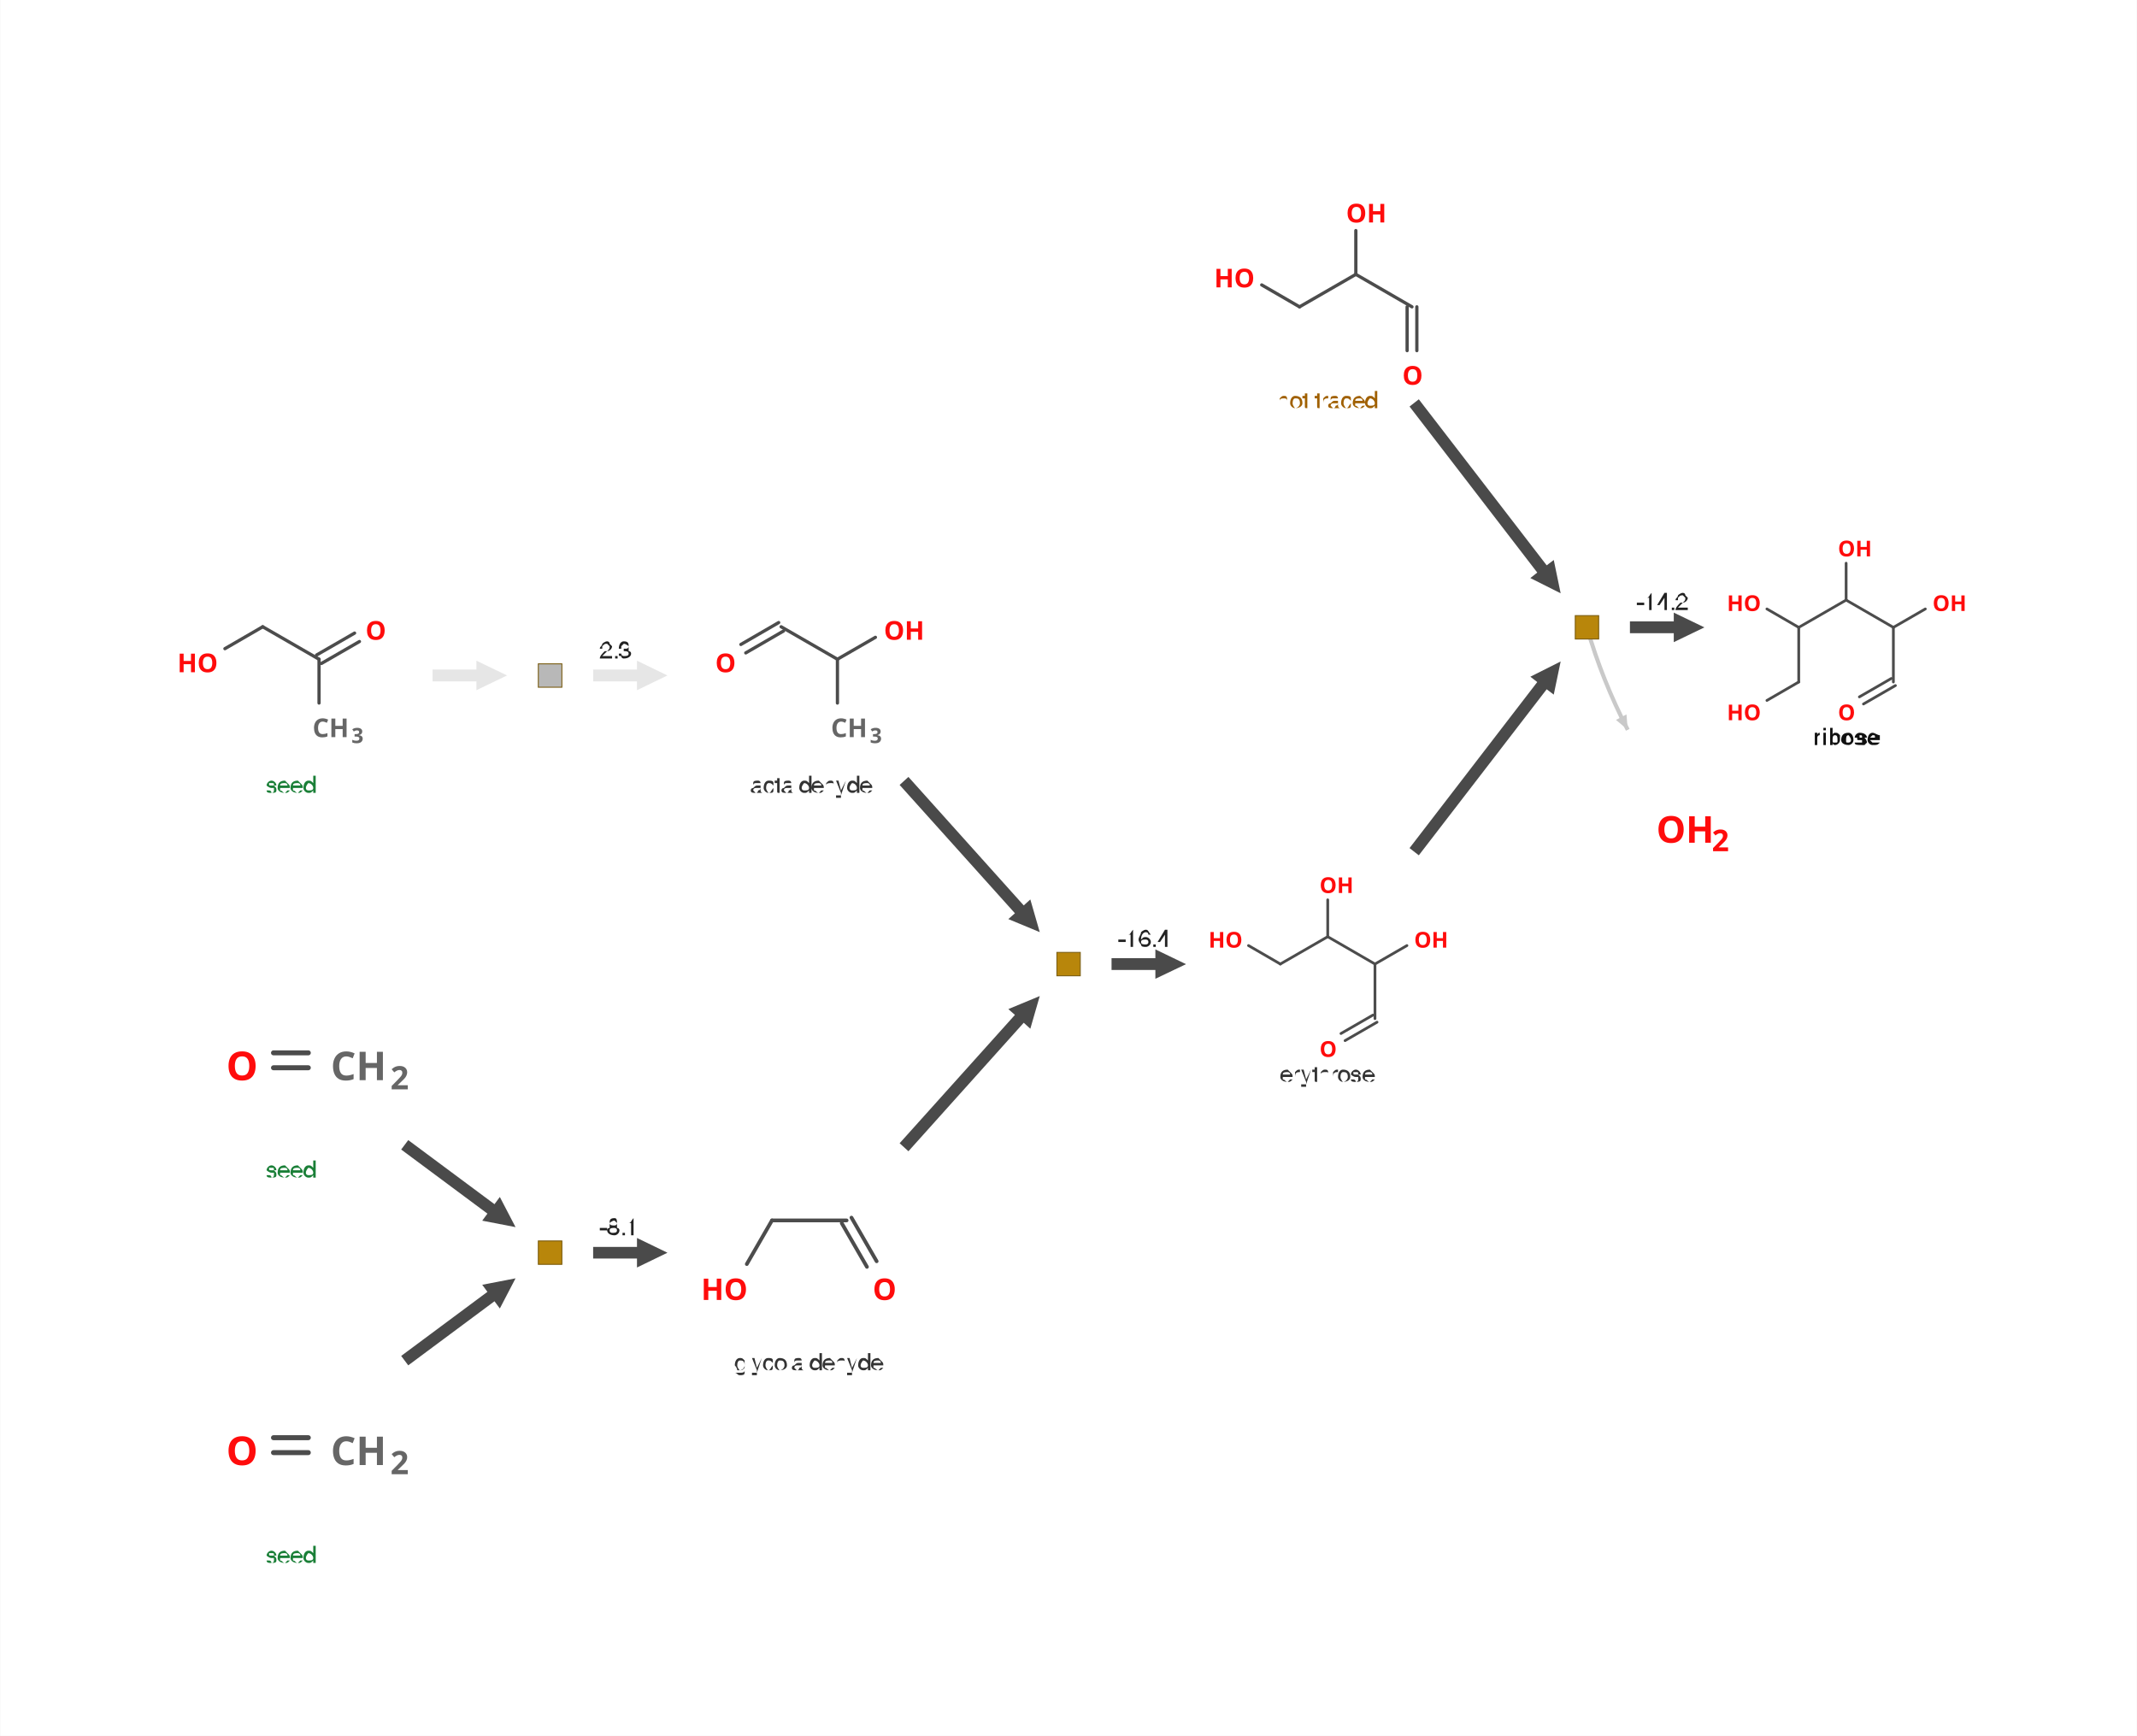
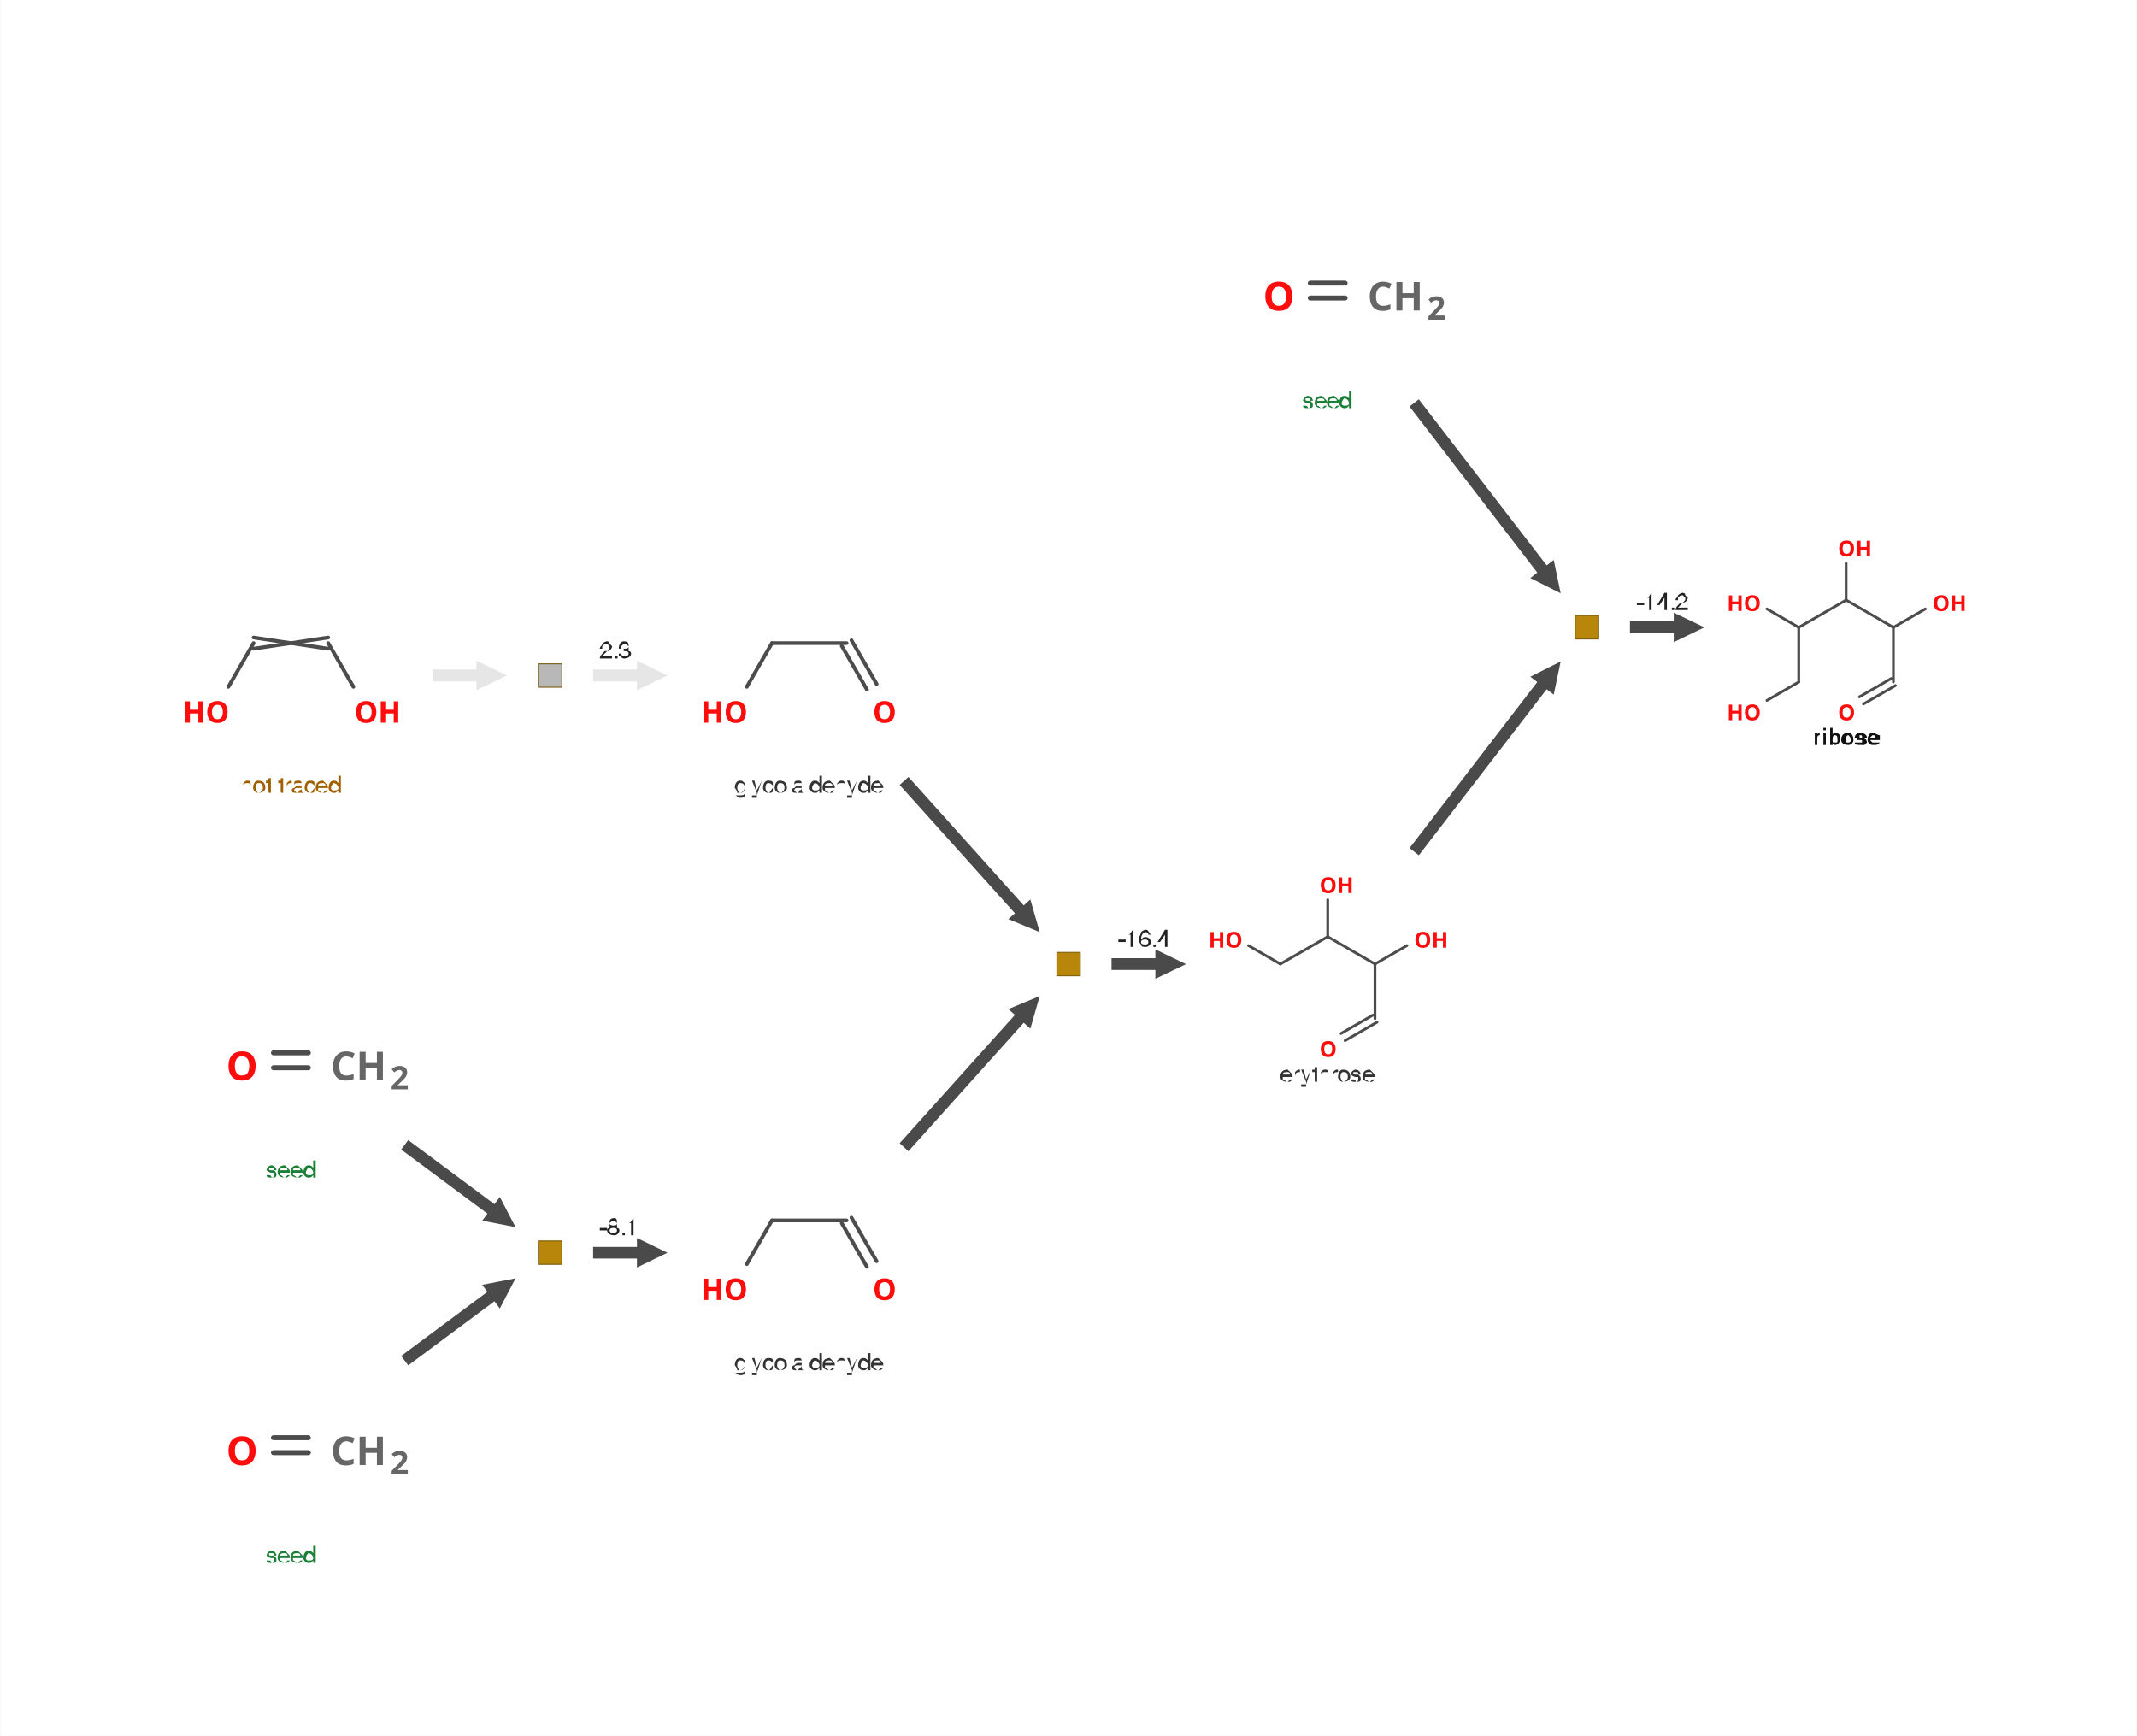
<svg xmlns="http://www.w3.org/2000/svg" width="1156" height="939" viewBox="0 0 1156.00 939.25">
  <rect width="100%" height="100%" fill="white" />
  <g transform="scale(85) translate(11.75,9.2)">
    <path d="M-2.72,-3.755 L-1.906,-4.812 L-1.861,-4.778 L-1.817,-4.989 L-2.01,-4.892 L-1.966,-4.858 L-2.779,-3.801 Z" fill="#4a4a4a" opacity="1.0" />
    <path d="M-2.779,-6.612 L-1.966,-5.555 L-2.01,-5.52 L-1.817,-5.423 L-1.861,-5.635 L-1.906,-5.601 L-2.72,-6.658 Z" fill="#4a4a4a" opacity="1.0" />
    <path d="M-1.376,-5.169 L-1.097,-5.169 L-1.097,-5.112 L-0.902,-5.206 L-1.097,-5.3 L-1.097,-5.244 L-1.376,-5.244 Z" fill="#4a4a4a" opacity="1.0" />
    <path d="M-5.969,-1.871 L-5.235,-2.689 L-5.193,-2.651 L-5.133,-2.859 L-5.333,-2.776 L-5.291,-2.739 L-6.025,-1.922 Z" fill="#4a4a4a" opacity="1.0" />
    <path d="M-6.025,-4.203 L-5.291,-3.386 L-5.333,-3.349 L-5.133,-3.266 L-5.193,-3.474 L-5.235,-3.436 L-5.969,-4.254 Z" fill="#4a4a4a" opacity="1.0" />
    <path d="M-4.676,-3.025 L-4.397,-3.025 L-4.397,-2.969 L-4.202,-3.062 L-4.397,-3.156 L-4.397,-3.1 L-4.676,-3.1 Z" fill="#4a4a4a" opacity="1.0" />
    <path d="M-9.153,-0.508 L-8.604,-0.916 L-8.57,-0.87 L-8.47,-1.062 L-8.682,-1.021 L-8.649,-0.976 L-9.198,-0.568 Z" fill="#4a4a4a" opacity="1.0" />
    <path d="M-9.198,-1.882 L-8.649,-1.474 L-8.682,-1.429 L-8.47,-1.388 L-8.57,-1.58 L-8.604,-1.534 L-9.153,-1.942 Z" fill="#4a4a4a" opacity="1.0" />
    <path d="M-7.976,-1.188 L-7.697,-1.188 L-7.697,-1.131 L-7.503,-1.225 L-7.697,-1.319 L-7.697,-1.262 L-7.976,-1.262 Z" fill="#4a4a4a" opacity="1.0" />
    <path d="M-8.998,-4.862 L-8.719,-4.862 L-8.719,-4.806 L-8.524,-4.9 L-8.719,-4.994 L-8.719,-4.938 L-8.998,-4.938 Z" fill="#b8b8b8" opacity="0.35" />
    <path d="M-7.976,-4.862 L-7.697,-4.862 L-7.697,-4.806 L-7.503,-4.9 L-7.697,-4.994 L-7.697,-4.938 L-7.976,-4.938 Z" fill="#b8b8b8" opacity="0.35" />
-     <path d="M-1.65,-5.206 Q-1.552,-4.867 -1.39,-4.554" fill="none" stroke="#c9c9c9" stroke-width="0.026" />
-     <path d="M-1.39,-4.554 L-1.465,-4.617 L-1.398,-4.652 Z" fill="#c9c9c9" />
-     <svg x="-1.738" y="-4.542" width="1.178" height="1.178" viewBox="0 0 100 100" preserveAspectRatio="xMidYMid meet">
-       <g transform="translate(0,0)">
-         <svg width="100" height="100" x="0" y="0" viewBox="0 0 80 80" font-family="sans-serif" stroke="rgb(76,76,76)" stroke-width="2" stroke-linecap="round">
-           <text x="36" y="48" fill="rgb(255,12,12)" stroke-width="0" font-weight="bold" font-size="16">OH</text>
-           <text x="60" y="51.68" fill="rgb(255,12,12)" stroke-width="0" font-weight="bold" font-size="13">2</text>
-         </svg>
-       </g>
-       <text font-size="18" fill="gray" font-family="sans-serif" x="10" y="20" />
-     </svg>
    <svg x="-0.95" y="-6.156" width="1.9" height="1.9" viewBox="0 0 100 100" preserveAspectRatio="xMidYMid meet">
      <g transform="translate(0,0)">
        <svg width="100" height="100" x="0" y="0" viewBox="0 0 218.564 200" font-family="sans-serif" stroke="rgb(76,76,76)" stroke-width="2" stroke-linecap="round">
          <line x1="119.0" y1="150.9" x2="142.4" y2="137.4" opacity="1.0" stroke="rgb(76,76,76)" stroke-width="2.0" />
          <line x1="122.0" y1="156.1" x2="145.4" y2="142.6" opacity="1.0" stroke="rgb(76,76,76)" stroke-width="2.0" />
          <line x1="143.9" y1="140.0" x2="143.9" y2="100.0" opacity="1.0" stroke="rgb(76,76,76)" stroke-width="2.0" />
          <line x1="143.9" y1="100.0" x2="167.3" y2="86.5" opacity="1.0" stroke="rgb(76,76,76)" stroke-width="2.0" />
          <line x1="143.9" y1="100.0" x2="109.3" y2="80.0" opacity="1.0" stroke="rgb(76,76,76)" stroke-width="2.0" />
          <line x1="109.3" y1="80.0" x2="109.3" y2="53.0" opacity="1.0" stroke="rgb(76,76,76)" stroke-width="2.0" />
          <line x1="109.3" y1="80.0" x2="74.6" y2="100.0" opacity="1.0" stroke="rgb(76,76,76)" stroke-width="2.0" />
          <line x1="74.6" y1="100.0" x2="51.3" y2="86.5" opacity="1.0" stroke="rgb(76,76,76)" stroke-width="2.0" />
          <line x1="74.6" y1="100.0" x2="74.6" y2="140.0" opacity="1.0" stroke="rgb(76,76,76)" stroke-width="2.0" />
          <line x1="74.6" y1="140.0" x2="51.3" y2="153.5" opacity="1.0" stroke="rgb(76,76,76)" stroke-width="2.0" />
          <text x="103.282" y="168" fill="rgb(255,12,12)" stroke-width="0" font-weight="bold" font-size="16">O</text>
          <text x="172.564" y="88" fill="rgb(255,12,12)" stroke-width="0" font-weight="bold" font-size="16">OH</text>
          <text x="103.282" y="48" fill="rgb(255,12,12)" stroke-width="0" font-weight="bold" font-size="16">OH</text>
          <text x="22" y="88" fill="rgb(255,12,12)" stroke-width="0" font-weight="bold" font-size="16">HO</text>
          <text x="22" y="168" fill="rgb(255,12,12)" stroke-width="0" font-weight="bold" font-size="16">HO</text>
        </svg>
      </g>
      <text font-size="18" fill="gray" font-family="sans-serif" x="10" y="20" />
    </svg>
    <text x="0" y="-4.458" font-family="Helvetica, Arial, sans-serif" font-size="0.145" text-anchor="middle" fill="#111" font-weight="bold">ribose</text>
    <path d="M-1.575,-5.281 L-1.724,-5.281 L-1.724,-5.132 L-1.575,-5.132 Z" fill="#b8860b" stroke="#7a5c10" stroke-width="0.006" />
    <text x="-1.333" y="-5.315" font-family="Helvetica, Arial, sans-serif" font-size="0.145" text-anchor="start" fill="#222" font-weight="normal">-14.2</text>
    <svg x="-4.25" y="-4.013" width="1.9" height="1.9" viewBox="0 0 100 100" preserveAspectRatio="xMidYMid meet">
      <g transform="translate(0,0)">
        <svg width="100" height="100" x="0" y="0" viewBox="0 0 218.564 200" font-family="sans-serif" stroke="rgb(76,76,76)" stroke-width="2" stroke-linecap="round">
          <line x1="119.0" y1="150.9" x2="142.4" y2="137.4" opacity="1.0" stroke="rgb(76,76,76)" stroke-width="2.0" />
          <line x1="122.0" y1="156.1" x2="145.4" y2="142.6" opacity="1.0" stroke="rgb(76,76,76)" stroke-width="2.0" />
          <line x1="143.9" y1="140.0" x2="143.9" y2="100.0" opacity="1.0" stroke="rgb(76,76,76)" stroke-width="2.0" />
          <line x1="143.9" y1="100.0" x2="167.3" y2="86.5" opacity="1.0" stroke="rgb(76,76,76)" stroke-width="2.0" />
          <line x1="143.9" y1="100.0" x2="109.3" y2="80.0" opacity="1.0" stroke="rgb(76,76,76)" stroke-width="2.0" />
          <line x1="109.3" y1="80.0" x2="109.3" y2="53.0" opacity="1.0" stroke="rgb(76,76,76)" stroke-width="2.0" />
          <line x1="109.3" y1="80.0" x2="74.6" y2="100.0" opacity="1.0" stroke="rgb(76,76,76)" stroke-width="2.0" />
          <line x1="74.6" y1="100.0" x2="51.3" y2="86.5" opacity="1.0" stroke="rgb(76,76,76)" stroke-width="2.0" />
          <text x="103.282" y="168" fill="rgb(255,12,12)" stroke-width="0" font-weight="bold" font-size="16">O</text>
          <text x="172.564" y="88" fill="rgb(255,12,12)" stroke-width="0" font-weight="bold" font-size="16">OH</text>
          <text x="103.282" y="48" fill="rgb(255,12,12)" stroke-width="0" font-weight="bold" font-size="16">OH</text>
          <text x="22" y="88" fill="rgb(255,12,12)" stroke-width="0" font-weight="bold" font-size="16">HO</text>
        </svg>
      </g>
      <text font-size="18" fill="gray" font-family="sans-serif" x="10" y="20" />
    </svg>
    <text x="-3.3" y="-2.314" font-family="Helvetica, Arial, sans-serif" font-size="0.145" text-anchor="middle" fill="#333" font-weight="normal">erythrose</text>
    <path d="M-4.875,-3.137 L-5.024,-3.137 L-5.024,-2.988 L-4.875,-2.988 Z" fill="#b8860b" stroke="#7a5c10" stroke-width="0.006" />
    <text x="-4.633" y="-3.171" font-family="Helvetica, Arial, sans-serif" font-size="0.145" text-anchor="start" fill="#222" font-weight="normal">-16.4</text>
    <svg x="-7.55" y="-2.175" width="1.9" height="1.9" viewBox="0 0 100 100" preserveAspectRatio="xMidYMid meet">
      <g transform="translate(0,0)">
        <svg width="100" height="100" x="0" y="0" viewBox="0 0 160 114.641" font-family="sans-serif" stroke="rgb(76,76,76)" stroke-width="2" stroke-linecap="round">
          <line x1="110.9" y1="64.9" x2="97.4" y2="41.5" opacity="1.0" stroke="rgb(76,76,76)" stroke-width="2.0" />
          <line x1="116.1" y1="61.9" x2="102.6" y2="38.5" opacity="1.0" stroke="rgb(76,76,76)" stroke-width="2.0" />
          <line x1="100.0" y1="40.0" x2="60.0" y2="40.0" opacity="1.0" stroke="rgb(76,76,76)" stroke-width="2.0" />
          <line x1="60.0" y1="40.0" x2="46.5" y2="63.4" opacity="1.0" stroke="rgb(76,76,76)" stroke-width="2.0" />
          <text x="114" y="82.641" fill="rgb(255,12,12)" stroke-width="0" font-weight="bold" font-size="16">O</text>
          <text x="22" y="82.641" fill="rgb(255,12,12)" stroke-width="0" font-weight="bold" font-size="16">HO</text>
        </svg>
      </g>
      <text font-size="18" fill="gray" font-family="sans-serif" x="10" y="20" />
    </svg>
    <text x="-6.6" y="-0.476" font-family="Helvetica, Arial, sans-serif" font-size="0.145" text-anchor="middle" fill="#333" font-weight="normal">glycolaldehyde</text>
    <path d="M-8.175,-1.3 L-8.325,-1.3 L-8.325,-1.151 L-8.175,-1.151 Z" fill="#b8860b" stroke="#7a5c10" stroke-width="0.006" />
    <text x="-7.933" y="-1.334" font-family="Helvetica, Arial, sans-serif" font-size="0.145" text-anchor="start" fill="#222" font-weight="normal">-8.1</text>
    <svg x="-10.85" y="-0.95" width="1.9" height="1.9" viewBox="0 0 100 100" preserveAspectRatio="xMidYMid meet">
      <g transform="translate(0,0)">
        <svg width="100" height="100" x="0" y="0" viewBox="0 0 120 80" font-family="sans-serif" stroke="rgb(76,76,76)" stroke-width="2" stroke-linecap="round">
          <line x1="67.0" y1="43.0" x2="53.0" y2="43.0" opacity="1.0" stroke="rgb(76,76,76)" stroke-width="2.0" />
          <line x1="67.0" y1="37.0" x2="53.0" y2="37.0" opacity="1.0" stroke="rgb(76,76,76)" stroke-width="2.0" />
          <text x="76" y="48" fill="rgb(102,102,102)" stroke-width="0" font-weight="bold" font-size="16">CH</text>
          <text x="100" y="51.68" fill="rgb(102,102,102)" stroke-width="0" font-weight="bold" font-size="13">2</text>
          <text x="34" y="48" fill="rgb(255,12,12)" stroke-width="0" font-weight="bold" font-size="16">O</text>
        </svg>
      </g>
      <text font-size="18" fill="gray" font-family="sans-serif" x="10" y="20" />
    </svg>
    <text x="-9.9" y="0.749" font-family="Helvetica, Arial, sans-serif" font-size="0.145" text-anchor="middle" fill="#1a7f37" font-weight="normal">seed</text>
    <svg x="-10.85" y="-3.4" width="1.9" height="1.9" viewBox="0 0 100 100" preserveAspectRatio="xMidYMid meet">
      <g transform="translate(0,0)">
        <svg width="100" height="100" x="0" y="0" viewBox="0 0 120 80" font-family="sans-serif" stroke="rgb(76,76,76)" stroke-width="2" stroke-linecap="round">
          <line x1="67.0" y1="43.0" x2="53.0" y2="43.0" opacity="1.0" stroke="rgb(76,76,76)" stroke-width="2.0" />
          <line x1="67.0" y1="37.0" x2="53.0" y2="37.0" opacity="1.0" stroke="rgb(76,76,76)" stroke-width="2.0" />
          <text x="76" y="48" fill="rgb(102,102,102)" stroke-width="0" font-weight="bold" font-size="16">CH</text>
          <text x="100" y="51.68" fill="rgb(102,102,102)" stroke-width="0" font-weight="bold" font-size="13">2</text>
          <text x="34" y="48" fill="rgb(255,12,12)" stroke-width="0" font-weight="bold" font-size="16">O</text>
        </svg>
      </g>
      <text font-size="18" fill="gray" font-family="sans-serif" x="10" y="20" />
    </svg>
    <text x="-9.9" y="-1.702" font-family="Helvetica, Arial, sans-serif" font-size="0.145" text-anchor="middle" fill="#1a7f37" font-weight="normal">seed</text>
    <svg x="-7.55" y="-5.85" width="1.9" height="1.9" viewBox="0 0 100 100" preserveAspectRatio="xMidYMid meet">
      <g transform="translate(0,0)">
-         <svg width="100" height="100" x="0" y="0" viewBox="0 0 183.923 140" font-family="sans-serif" stroke="rgb(76,76,76)" stroke-width="2" stroke-linecap="round">
-           <line x1="109.3" y1="87.0" x2="109.3" y2="60.0" opacity="1.0" stroke="rgb(76,76,76)" stroke-width="2.0" />
-           <line x1="109.3" y1="60.0" x2="132.7" y2="46.5" opacity="1.0" stroke="rgb(76,76,76)" stroke-width="2.0" />
-           <line x1="109.3" y1="60.0" x2="74.6" y2="40.0" opacity="1.0" stroke="rgb(76,76,76)" stroke-width="2.0" />
-           <line x1="76.1" y1="42.6" x2="52.8" y2="56.1" opacity="1.0" stroke="rgb(76,76,76)" stroke-width="2.0" />
-           <line x1="73.1" y1="37.4" x2="49.8" y2="50.9" opacity="1.0" stroke="rgb(76,76,76)" stroke-width="2.0" />
-           <text x="105.282" y="108" fill="rgb(102,102,102)" stroke-width="0" font-weight="bold" font-size="16">CH</text>
-           <text x="129.282" y="111.68" fill="rgb(102,102,102)" stroke-width="0" font-weight="bold" font-size="13">3</text>
-           <text x="137.923" y="48" fill="rgb(255,12,12)" stroke-width="0" font-weight="bold" font-size="16">OH</text>
-           <text x="34" y="68" fill="rgb(255,12,12)" stroke-width="0" font-weight="bold" font-size="16">O</text>
+         <svg width="100" height="100" x="0" y="0" viewBox="0 0 160 114.641" font-family="sans-serif" stroke="rgb(76,76,76)" stroke-width="2" stroke-linecap="round">
+           <line x1="110.9" y1="64.9" x2="97.4" y2="41.5" opacity="1.0" stroke="rgb(76,76,76)" stroke-width="2.0" />
+           <line x1="116.1" y1="61.9" x2="102.6" y2="38.5" opacity="1.0" stroke="rgb(76,76,76)" stroke-width="2.0" />
+           <line x1="100.0" y1="40.0" x2="60.0" y2="40.0" opacity="1.0" stroke="rgb(76,76,76)" stroke-width="2.0" />
+           <line x1="60.0" y1="40.0" x2="46.5" y2="63.4" opacity="1.0" stroke="rgb(76,76,76)" stroke-width="2.0" />
+           <text x="114" y="82.641" fill="rgb(255,12,12)" stroke-width="0" font-weight="bold" font-size="16">O</text>
+           <text x="22" y="82.641" fill="rgb(255,12,12)" stroke-width="0" font-weight="bold" font-size="16">HO</text>
        </svg>
      </g>
      <text font-size="18" fill="gray" font-family="sans-serif" x="10" y="20" />
    </svg>
-     <text x="-6.6" y="-4.152" font-family="Helvetica, Arial, sans-serif" font-size="0.145" text-anchor="middle" fill="#333" font-weight="normal">lactaldehyde</text>
+     <text x="-6.6" y="-4.152" font-family="Helvetica, Arial, sans-serif" font-size="0.145" text-anchor="middle" fill="#333" font-weight="normal">glycolaldehyde</text>
    <path d="M-8.175,-4.974 L-8.325,-4.974 L-8.325,-4.825 L-8.175,-4.825 Z" fill="#b8b8b8" stroke="#7a5c10" stroke-width="0.006" />
    <text x="-7.933" y="-5.009" font-family="Helvetica, Arial, sans-serif" font-size="0.145" text-anchor="start" fill="#222" font-weight="normal">2.3</text>
    <svg x="-10.85" y="-5.85" width="1.9" height="1.9" viewBox="0 0 100 100" preserveAspectRatio="xMidYMid meet">
      <g transform="translate(0,0)">
-         <svg width="100" height="100" x="0" y="0" viewBox="0 0 183.923 140" font-family="sans-serif" stroke="rgb(76,76,76)" stroke-width="2" stroke-linecap="round">
-           <line x1="109.3" y1="87.0" x2="109.3" y2="60.0" opacity="1.0" stroke="rgb(76,76,76)" stroke-width="2.0" />
-           <line x1="107.8" y1="57.4" x2="131.2" y2="43.9" opacity="1.0" stroke="rgb(76,76,76)" stroke-width="2.0" />
-           <line x1="110.8" y1="62.6" x2="134.2" y2="49.1" opacity="1.0" stroke="rgb(76,76,76)" stroke-width="2.0" />
-           <line x1="109.3" y1="60.0" x2="74.6" y2="40.0" opacity="1.0" stroke="rgb(76,76,76)" stroke-width="2.0" />
-           <line x1="74.6" y1="40.0" x2="51.3" y2="53.5" opacity="1.0" stroke="rgb(76,76,76)" stroke-width="2.0" />
-           <text x="105.282" y="108" fill="rgb(102,102,102)" stroke-width="0" font-weight="bold" font-size="16">CH</text>
-           <text x="129.282" y="111.68" fill="rgb(102,102,102)" stroke-width="0" font-weight="bold" font-size="13">3</text>
-           <text x="137.923" y="48" fill="rgb(255,12,12)" stroke-width="0" font-weight="bold" font-size="16">O</text>
-           <text x="22" y="68" fill="rgb(255,12,12)" stroke-width="0" font-weight="bold" font-size="16">HO</text>
+         <svg width="100" height="100" x="0" y="0" viewBox="0 0 160 114.641" font-family="sans-serif" stroke="rgb(76,76,76)" stroke-width="2" stroke-linecap="round">
+           <line x1="113.5" y1="63.4" x2="100.0" y2="40.0" opacity="1.0" stroke="rgb(76,76,76)" stroke-width="2.0" />
+           <line x1="100.0" y1="43.0" x2="60.0" y2="37.0" opacity="1.0" stroke="rgb(76,76,76)" stroke-width="2.0" />
+           <line x1="100.0" y1="37.0" x2="60.0" y2="43.0" opacity="1.0" stroke="rgb(76,76,76)" stroke-width="2.0" />
+           <line x1="60.0" y1="40.0" x2="46.5" y2="63.4" opacity="1.0" stroke="rgb(76,76,76)" stroke-width="2.0" />
+           <text x="114" y="82.641" fill="rgb(255,12,12)" stroke-width="0" font-weight="bold" font-size="16">OH</text>
+           <text x="22" y="82.641" fill="rgb(255,12,12)" stroke-width="0" font-weight="bold" font-size="16">HO</text>
        </svg>
      </g>
      <text font-size="18" fill="gray" font-family="sans-serif" x="10" y="20" />
    </svg>
-     <text x="-9.9" y="-4.152" font-family="Helvetica, Arial, sans-serif" font-size="0.145" text-anchor="middle" fill="#1a7f37" font-weight="normal">seed</text>
+     <text x="-9.9" y="-4.152" font-family="Helvetica, Arial, sans-serif" font-size="0.145" text-anchor="middle" fill="#a06000" font-weight="normal">not traced</text>
    <svg x="-4.25" y="-8.3" width="1.9" height="1.9" viewBox="0 0 100 100" preserveAspectRatio="xMidYMid meet">
      <g transform="translate(0,0)">
-         <svg width="100" height="100" x="0" y="0" viewBox="0 0 183.923 180" font-family="sans-serif" stroke="rgb(76,76,76)" stroke-width="2" stroke-linecap="round">
-           <line x1="140.9" y1="127.0" x2="140.9" y2="100.0" opacity="1.0" stroke="rgb(76,76,76)" stroke-width="2.0" />
-           <line x1="146.9" y1="127.0" x2="146.9" y2="100.0" opacity="1.0" stroke="rgb(76,76,76)" stroke-width="2.0" />
-           <line x1="143.9" y1="100.0" x2="109.3" y2="80.0" opacity="1.0" stroke="rgb(76,76,76)" stroke-width="2.0" />
-           <line x1="109.3" y1="80.0" x2="109.3" y2="53.0" opacity="1.0" stroke="rgb(76,76,76)" stroke-width="2.0" />
-           <line x1="109.3" y1="80.0" x2="74.6" y2="100.0" opacity="1.0" stroke="rgb(76,76,76)" stroke-width="2.0" />
-           <line x1="74.6" y1="100.0" x2="51.3" y2="86.5" opacity="1.0" stroke="rgb(76,76,76)" stroke-width="2.0" />
-           <text x="137.923" y="148" fill="rgb(255,12,12)" stroke-width="0" font-weight="bold" font-size="16">O</text>
-           <text x="103.282" y="48" fill="rgb(255,12,12)" stroke-width="0" font-weight="bold" font-size="16">OH</text>
-           <text x="22" y="88" fill="rgb(255,12,12)" stroke-width="0" font-weight="bold" font-size="16">HO</text>
+         <svg width="100" height="100" x="0" y="0" viewBox="0 0 120 80" font-family="sans-serif" stroke="rgb(76,76,76)" stroke-width="2" stroke-linecap="round">
+           <line x1="67.0" y1="43.0" x2="53.0" y2="43.0" opacity="1.0" stroke="rgb(76,76,76)" stroke-width="2.0" />
+           <line x1="67.0" y1="37.0" x2="53.0" y2="37.0" opacity="1.0" stroke="rgb(76,76,76)" stroke-width="2.0" />
+           <text x="76" y="48" fill="rgb(102,102,102)" stroke-width="0" font-weight="bold" font-size="16">CH</text>
+           <text x="100" y="51.68" fill="rgb(102,102,102)" stroke-width="0" font-weight="bold" font-size="13">2</text>
+           <text x="34" y="48" fill="rgb(255,12,12)" stroke-width="0" font-weight="bold" font-size="16">O</text>
        </svg>
      </g>
      <text font-size="18" fill="gray" font-family="sans-serif" x="10" y="20" />
    </svg>
-     <text x="-3.3" y="-6.601" font-family="Helvetica, Arial, sans-serif" font-size="0.145" text-anchor="middle" fill="#a06000" font-weight="normal">not traced</text>
+     <text x="-3.3" y="-6.601" font-family="Helvetica, Arial, sans-serif" font-size="0.145" text-anchor="middle" fill="#1a7f37" font-weight="normal">seed</text>
  </g>
</svg>
